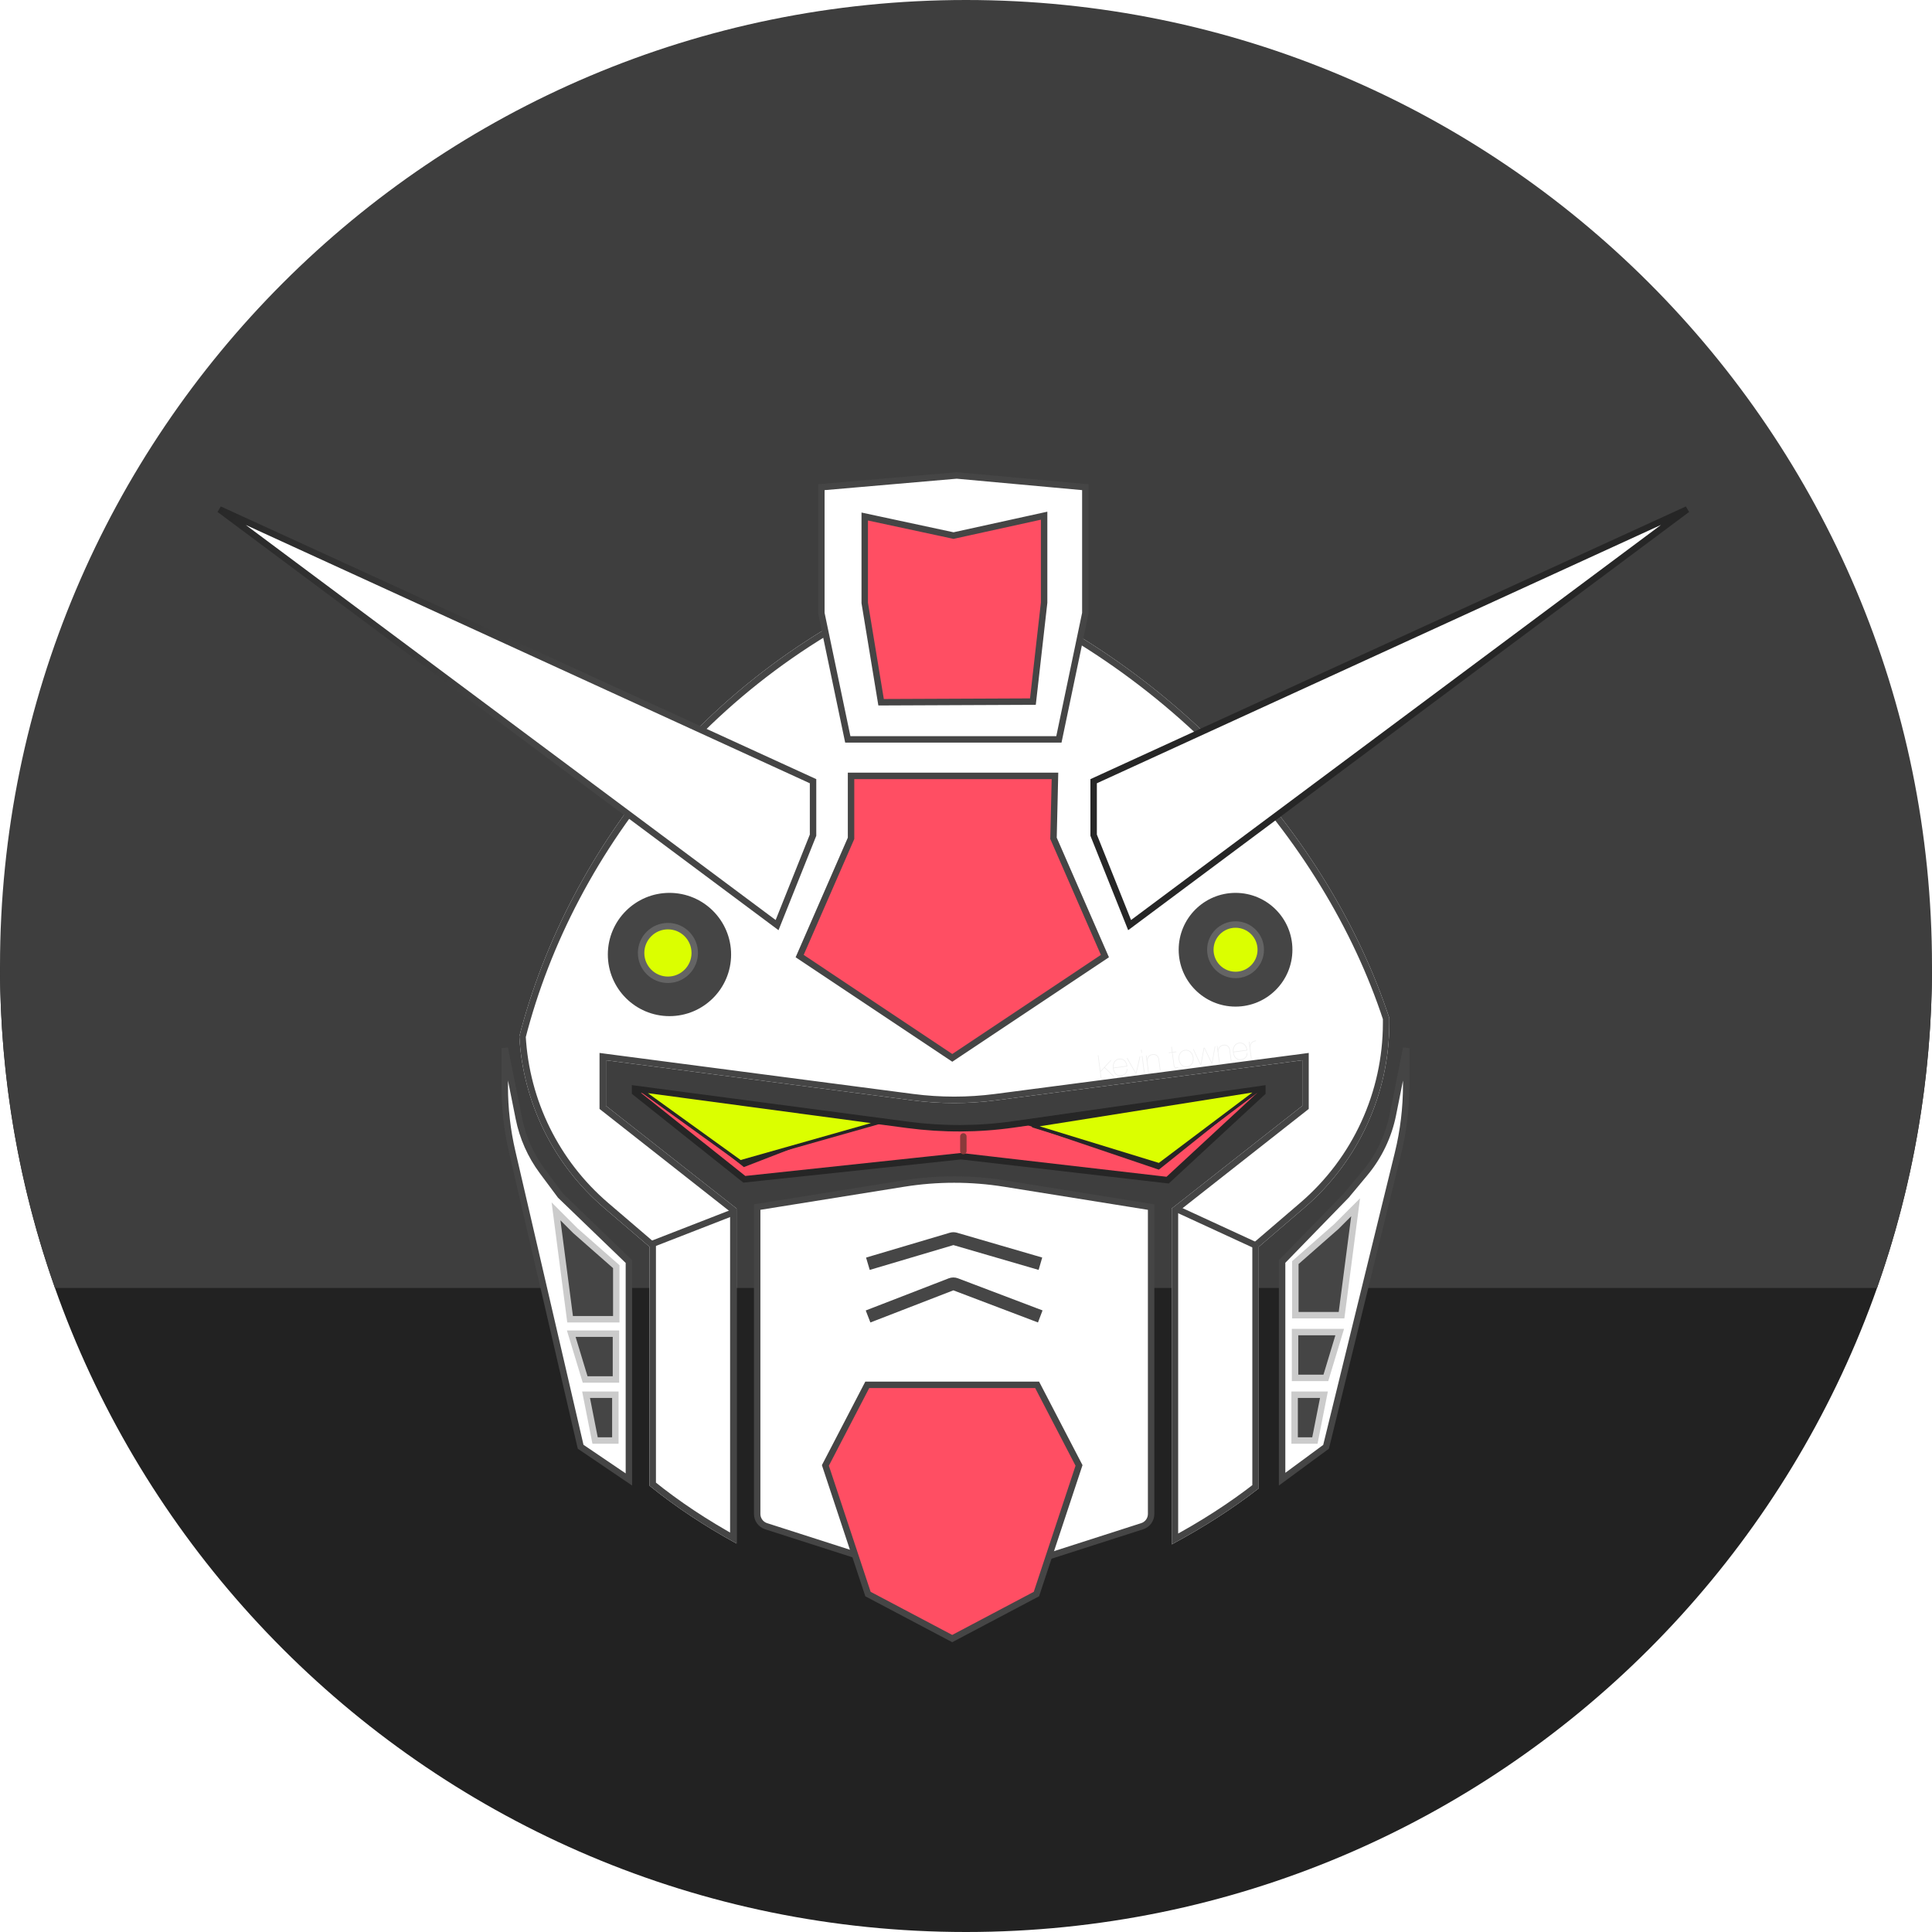
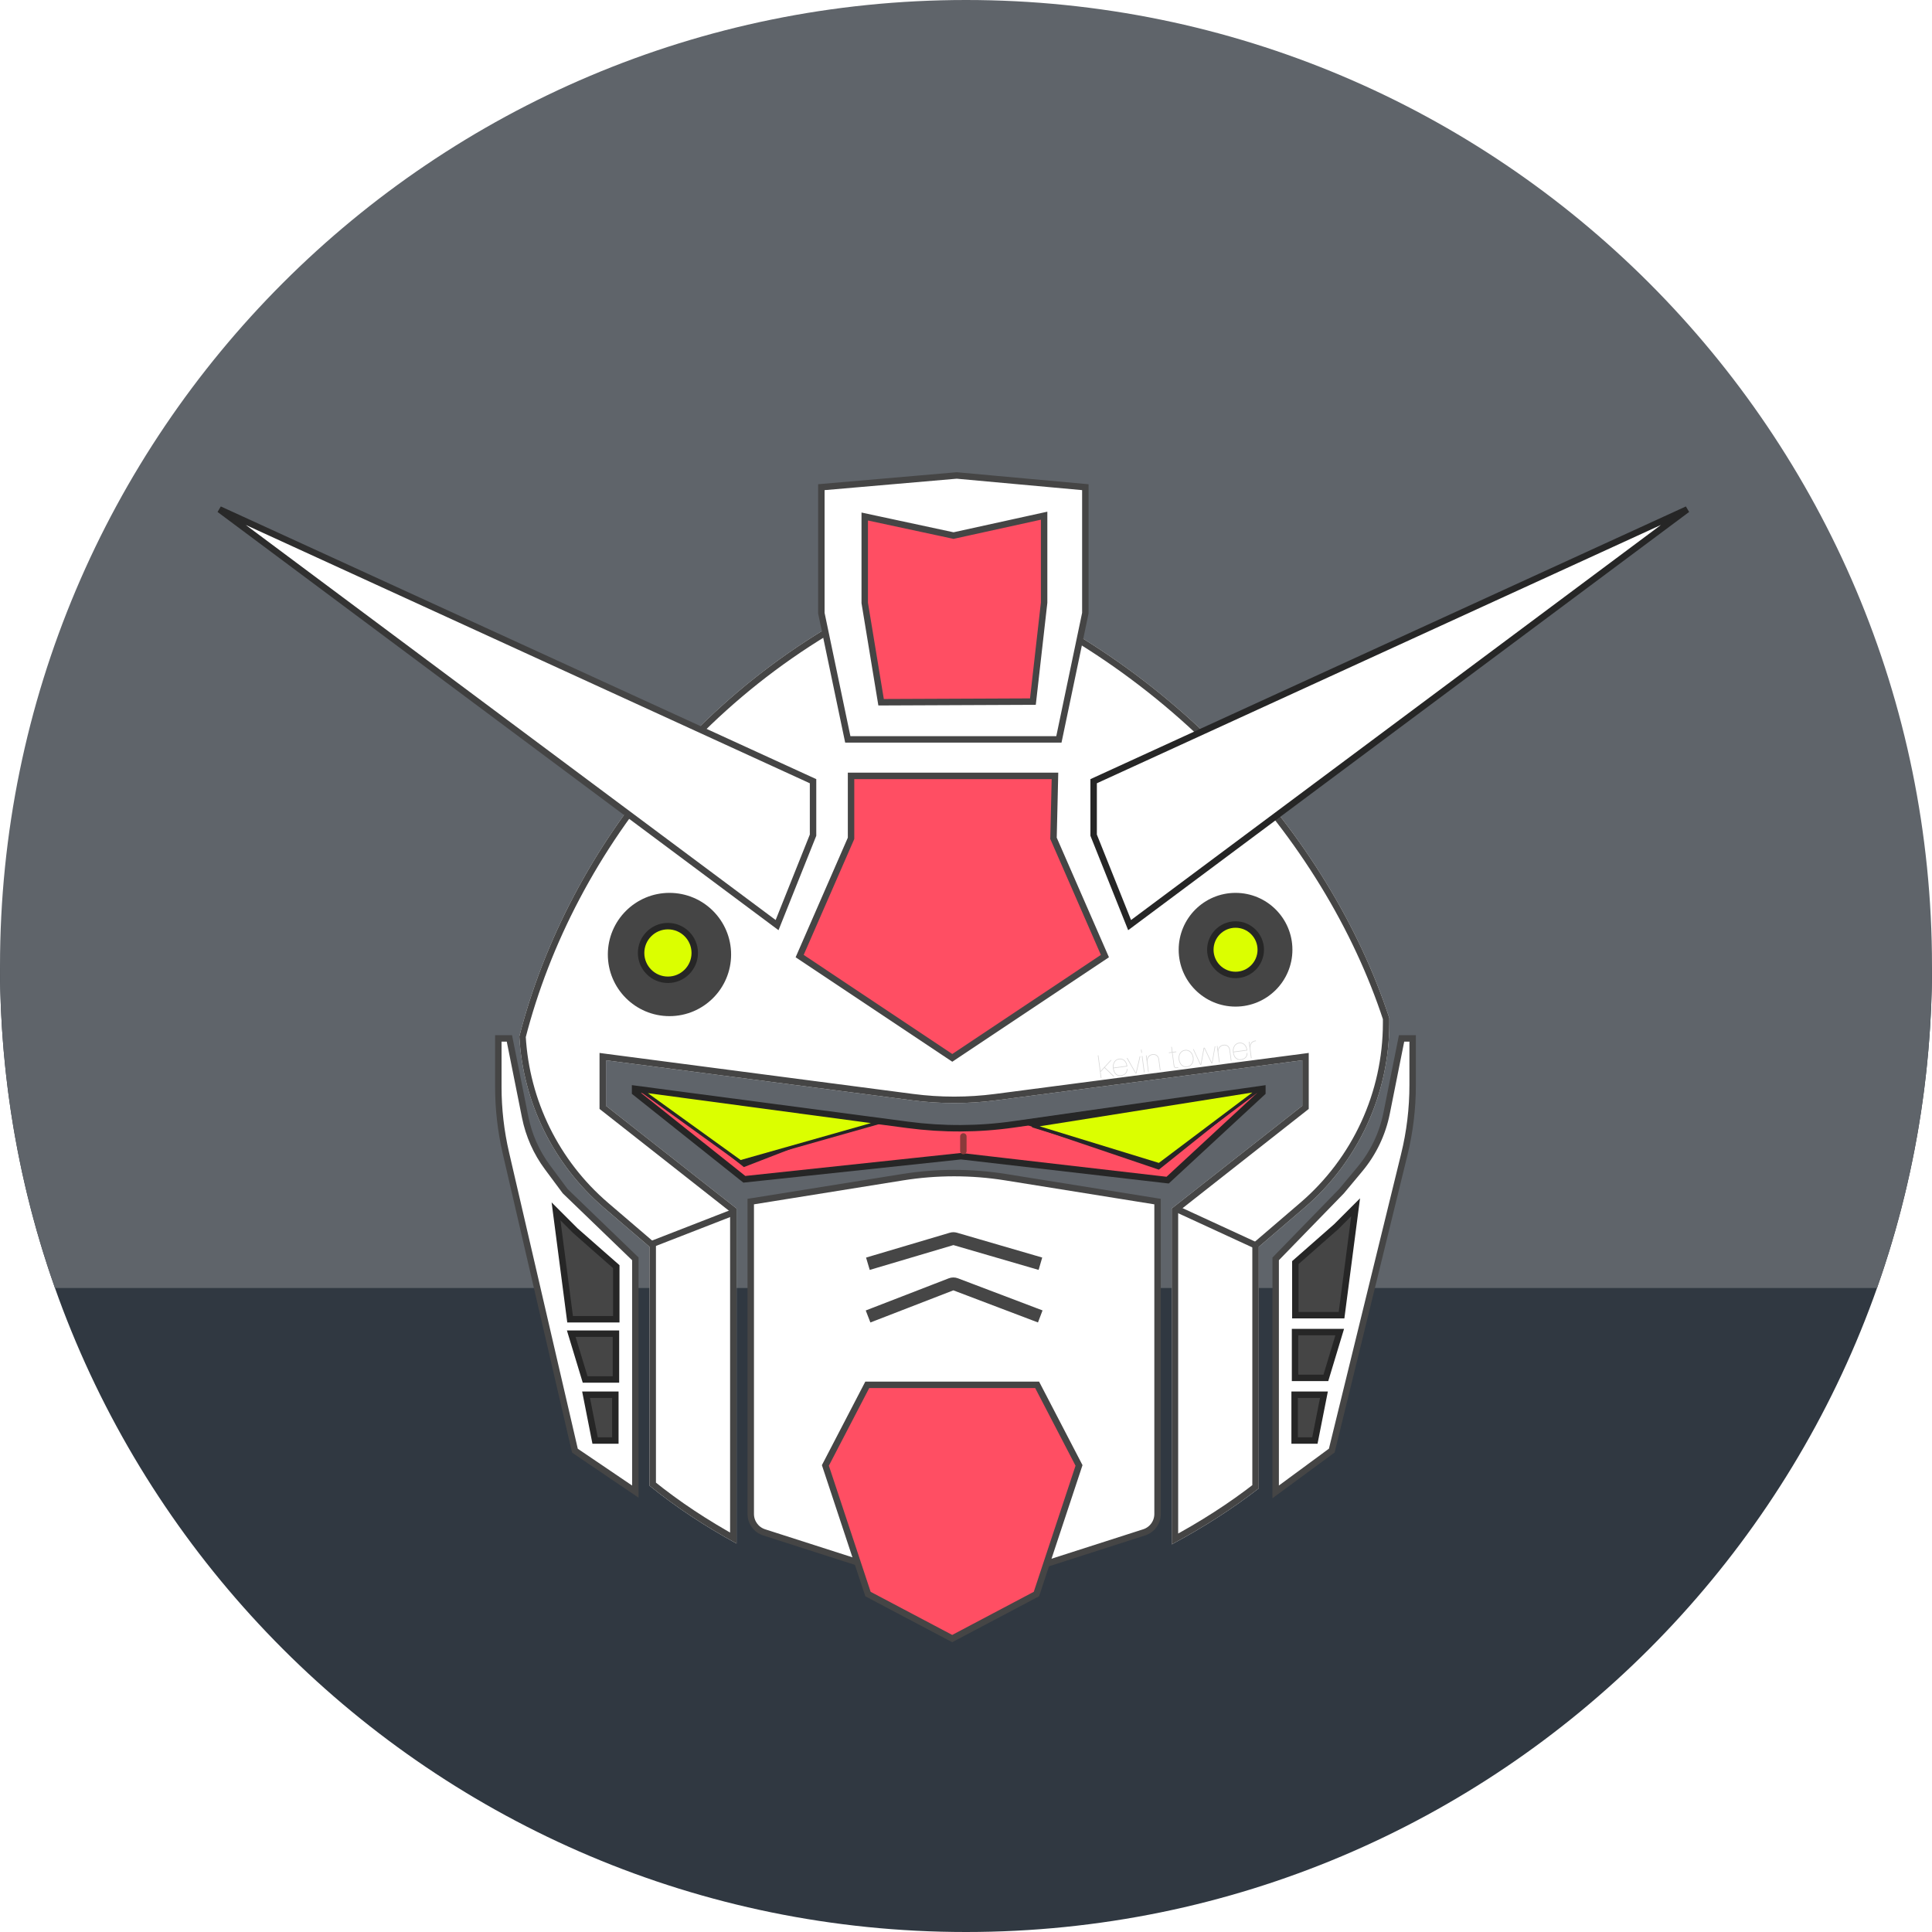
<svg xmlns="http://www.w3.org/2000/svg" width="60" height="60" viewBox="0 0 60 60" fill="none">
  <rect width="60" height="60" fill="white" />
-   <path fill-rule="evenodd" clip-rule="evenodd" d="M30 60C46.569 60 60 46.569 60 30H0C0 46.569 13.431 60 30 60Z" fill="#222222" />
-   <path fill-rule="evenodd" clip-rule="evenodd" d="M58.293 40C59.398 36.872 60 33.506 60 30C60 13.431 46.569 0 30 0C13.431 0 0 13.431 0 30C0 33.506 0.602 36.872 1.707 40H58.293Z" fill="#3E3E3E" />
+   <path fill-rule="evenodd" clip-rule="evenodd" d="M30 60C46.569 60 60 46.569 60 30H0C0 46.569 13.431 60 30 60Z" fill="#303841" />
+   <path fill-rule="evenodd" clip-rule="evenodd" d="M58.293 40C59.398 36.872 60 33.506 60 30C60 13.431 46.569 0 30 0C13.431 0 0 13.431 0 30C0 33.506 0.602 36.872 1.707 40H58.293Z" fill="#5F646A" />
  <mask id="path-3-inside-1" fill="white">
    <path fill-rule="evenodd" clip-rule="evenodd" d="M43.147 31.618V31.771C43.147 33.977 42.183 36.072 40.508 37.508L39.092 38.722V45.672V46.222C38.289 46.847 37.388 47.427 36.389 47.962V37.531L40.444 34.342V32.928L30.928 34.172C30.067 34.285 29.196 34.285 28.335 34.172L18.819 32.928V34.342L22.874 37.531V47.936C21.868 47.385 20.967 46.786 20.171 46.14V45.671V38.72L18.755 37.507C17.186 36.162 16.241 34.238 16.128 32.187C17.634 26.32 22.186 20.361 29.361 17.752C36.303 20.277 41.281 25.938 43.147 31.618Z" />
  </mask>
  <path fill-rule="evenodd" clip-rule="evenodd" d="M43.147 31.618V31.771C43.147 33.977 42.183 36.072 40.508 37.508L39.092 38.722V45.672V46.222C38.289 46.847 37.388 47.427 36.389 47.962V37.531L40.444 34.342V32.928L30.928 34.172C30.067 34.285 29.196 34.285 28.335 34.172L18.819 32.928V34.342L22.874 37.531V47.936C21.868 47.385 20.967 46.786 20.171 46.14V45.671V38.72L18.755 37.507C17.186 36.162 16.241 34.238 16.128 32.187C17.634 26.32 22.186 20.361 29.361 17.752C36.303 20.277 41.281 25.938 43.147 31.618Z" fill="white" />
  <path d="M43.147 31.618H43.347V31.586L43.337 31.555L43.147 31.618ZM40.508 37.508L40.378 37.356L40.378 37.356L40.508 37.508ZM39.092 38.722L38.962 38.57L38.892 38.63V38.722H39.092ZM39.092 46.222L39.215 46.38L39.292 46.32V46.222H39.092ZM36.389 47.962H36.189V48.297L36.484 48.139L36.389 47.962ZM36.389 37.531L36.266 37.373L36.189 37.434V37.531H36.389ZM40.444 34.342L40.568 34.499L40.644 34.439V34.342H40.444ZM40.444 32.928H40.644V32.7L40.418 32.73L40.444 32.928ZM30.928 34.172L30.902 33.974L30.902 33.974L30.928 34.172ZM28.335 34.172L28.309 34.371L28.309 34.371L28.335 34.172ZM18.819 32.928L18.845 32.73L18.619 32.7V32.928H18.819ZM18.819 34.342H18.619V34.439L18.696 34.499L18.819 34.342ZM22.874 37.531H23.074V37.434L22.997 37.373L22.874 37.531ZM22.874 47.936L22.778 48.111L23.074 48.273V47.936H22.874ZM20.171 46.14H19.971V46.235L20.045 46.295L20.171 46.14ZM20.171 38.72H20.371V38.628L20.301 38.568L20.171 38.72ZM18.755 37.507L18.625 37.658L18.625 37.658L18.755 37.507ZM16.128 32.187L15.934 32.138L15.926 32.168L15.928 32.199L16.128 32.187ZM29.361 17.752L29.429 17.564L29.361 17.539L29.292 17.564L29.361 17.752ZM42.947 31.618V31.771H43.347V31.618H42.947ZM42.947 31.771C42.947 33.918 42.009 35.959 40.378 37.356L40.639 37.66C42.358 36.186 43.347 34.035 43.347 31.771H42.947ZM40.378 37.356L38.962 38.57L39.223 38.873L40.639 37.66L40.378 37.356ZM38.892 38.722V45.672H39.292V38.722H38.892ZM38.892 45.672V46.222H39.292V45.672H38.892ZM38.969 46.064C38.176 46.682 37.285 47.256 36.295 47.786L36.484 48.139C37.491 47.599 38.402 47.013 39.215 46.38L38.969 46.064ZM36.589 47.962V37.531H36.189V47.962H36.589ZM36.513 37.688L40.568 34.499L40.32 34.185L36.266 37.373L36.513 37.688ZM40.644 34.342V32.928H40.244V34.342H40.644ZM40.418 32.73L30.902 33.974L30.954 34.371L40.47 33.126L40.418 32.73ZM30.902 33.974C30.059 34.084 29.204 34.084 28.361 33.974L28.309 34.371C29.187 34.486 30.076 34.486 30.954 34.371L30.902 33.974ZM28.361 33.974L18.845 32.73L18.793 33.126L28.309 34.371L28.361 33.974ZM18.619 32.928V34.342H19.019V32.928H18.619ZM18.696 34.499L22.75 37.688L22.997 37.373L18.943 34.185L18.696 34.499ZM22.674 37.531V47.936H23.074V37.531H22.674ZM22.97 47.76C21.973 47.214 21.083 46.623 20.297 45.985L20.045 46.295C20.851 46.95 21.762 47.555 22.778 48.111L22.97 47.76ZM20.371 46.14V45.671H19.971V46.14H20.371ZM20.371 45.671V38.72H19.971V45.671H20.371ZM20.301 38.568L18.885 37.355L18.625 37.658L20.041 38.872L20.301 38.568ZM18.885 37.355C17.358 36.046 16.438 34.173 16.327 32.176L15.928 32.199C16.044 34.304 17.015 36.278 18.625 37.658L18.885 37.355ZM16.321 32.237C17.813 26.428 22.322 20.524 29.429 17.94L29.292 17.564C22.05 20.198 17.455 26.212 15.934 32.138L16.321 32.237ZM29.292 17.94C36.176 20.443 41.11 26.057 42.957 31.68L43.337 31.555C41.453 25.818 36.431 20.11 29.429 17.564L29.292 17.94Z" fill="#454545" mask="url(#path-3-inside-1)" />
-   <path d="M31.201 36.757L35.749 37.487V47.017C35.749 47.191 35.637 47.345 35.471 47.398L29.632 49.273L23.793 47.398C23.627 47.345 23.515 47.191 23.515 47.017V37.487L28.063 36.757C29.102 36.59 30.162 36.59 31.201 36.757Z" fill="white" stroke="#454545" stroke-width="0.2" />
+   <path d="M23.399 37.303L23.315 37.316V37.401V47.017C23.315 47.278 23.483 47.509 23.732 47.589L29.601 49.473L29.632 49.483L29.663 49.473L35.532 47.589C35.781 47.509 35.949 47.278 35.949 47.017V37.401V37.316L35.865 37.303L31.233 36.559C30.172 36.389 29.092 36.389 28.031 36.559L23.399 37.303Z" fill="white" stroke="#454545" stroke-width="0.2" />
  <path d="M32.209 43.007L33.51 45.51L32.187 49.505L29.572 50.887L26.956 49.505L25.633 45.51L26.934 43.007L29.572 43.007L32.209 43.007Z" fill="#FF4E63" stroke="#454545" stroke-width="0.2" />
  <path d="M27.145 39.19L29.551 38.476C29.587 38.465 29.627 38.465 29.663 38.475L32.119 39.19" stroke="#464646" stroke-width="0.4" stroke-linecap="square" />
  <path d="M27.145 40.812L29.536 39.886C29.582 39.869 29.633 39.868 29.679 39.886L32.119 40.812" stroke="#464646" stroke-width="0.4" stroke-linecap="square" />
-   <path d="M17.397 37.119L17.402 37.126L17.407 37.132L19.531 39.179V45.946L18.032 44.93L15.906 35.762C15.753 35.103 15.676 34.428 15.676 33.752V32.548L16.113 34.731C16.232 35.326 16.481 35.886 16.842 36.373L17.397 37.119Z" fill="white" stroke="#454545" stroke-width="0.2" />
-   <path d="M18.172 42.841L17.741 41.419H19.129V42.841H18.172Z" fill="#454545" stroke="#CBCBCB" stroke-width="0.2" />
-   <path d="M17.705 40.971L17.268 37.62L17.871 38.223L17.871 38.223L17.876 38.227L18.524 38.797L19.139 39.337V40.971H17.705Z" fill="#454545" stroke="#CBCBCB" stroke-width="0.2" />
-   <path d="M18.481 44.737L18.201 43.315H19.11V44.737H18.481Z" fill="#454545" stroke="#CBCBCB" stroke-width="0.2" />
-   <path d="M41.814 37.123L41.814 37.124L41.809 37.129L39.817 39.177V45.937L41.182 44.932L43.416 35.813C43.586 35.12 43.671 34.409 43.671 33.695V32.548L43.258 34.615C43.124 35.286 42.824 35.912 42.386 36.437L41.814 37.123Z" fill="white" stroke="#454545" stroke-width="0.2" />
-   <path d="M41.176 42.791L41.606 41.369H40.219V42.791H41.176Z" fill="#454545" stroke="#CBCBCB" stroke-width="0.2" />
-   <path d="M41.663 40.844L42.1 37.493L41.497 38.096L41.497 38.096L41.492 38.1L40.228 39.211V40.844H41.663Z" fill="#454545" stroke="#CBCBCB" stroke-width="0.2" />
-   <path d="M40.835 44.737L41.116 43.315H40.206V44.737H40.835Z" fill="#454545" stroke="#CBCBCB" stroke-width="0.2" />
+   <path d="M19.731 39.136V39.094L19.7 39.065L17.552 36.993L17.003 36.254C16.659 35.791 16.422 35.258 16.309 34.692L15.836 32.329L15.82 32.249H15.738H15.576H15.476V32.349V33.752C15.476 34.444 15.555 35.133 15.711 35.807L17.846 45.013L17.855 45.051L17.887 45.074L19.574 46.217L19.731 46.323V46.135V39.136Z" fill="white" stroke="#454545" stroke-width="0.2" />
+   <path d="M18.172 42.841L17.741 41.419H19.129V42.841H18.172Z" fill="#454545" stroke="#262626" stroke-width="0.2" />
+   <path d="M17.705 40.971L17.268 37.62L17.871 38.223L17.871 38.223L17.876 38.227L18.524 38.797L19.139 39.337V40.971H17.705Z" fill="#454545" stroke="#262626" stroke-width="0.2" />
+   <path d="M18.481 44.737L18.201 43.315H19.11V44.737H18.481Z" fill="#454545" stroke="#262626" stroke-width="0.2" />
+   <path d="M39.617 39.136V39.096L39.645 39.067L41.663 36.992L42.233 36.309C42.649 35.809 42.934 35.214 43.062 34.576L43.511 32.329L43.527 32.249H43.609H43.771H43.871V32.349V33.695C43.871 34.425 43.784 35.152 43.61 35.86L41.368 45.014L41.359 45.05L41.33 45.071L39.776 46.215L39.617 46.332V46.135V39.136Z" fill="white" stroke="#454545" stroke-width="0.2" />
+   <path d="M41.176 42.791L41.606 41.369H40.219V42.791H41.176Z" fill="#454545" stroke="#262626" stroke-width="0.2" />
+   <path d="M41.663 40.844L42.1 37.493L41.497 38.096L41.497 38.096L41.492 38.1L40.228 39.211V40.844H41.663Z" fill="#454545" stroke="#262626" stroke-width="0.2" />
+   <path d="M40.835 44.737L41.116 43.315H40.206V44.737H40.835Z" fill="#454545" stroke="#262626" stroke-width="0.2" />
  <circle cx="20.791" cy="29.643" r="1.914" fill="#454545" />
-   <circle cx="20.743" cy="29.595" r="0.833" fill="#DBFF00" stroke="#646464" stroke-width="0.2" />
+   <circle cx="20.743" cy="29.595" r="0.833" fill="#DBFF00" stroke="#262626" stroke-width="0.2" />
  <circle cx="38.371" cy="29.495" r="1.766" fill="#454545" />
-   <circle cx="38.371" cy="29.495" r="0.783" fill="#DBFF00" stroke="#646464" stroke-width="0.2" />
+   <circle cx="38.371" cy="29.495" r="0.783" fill="#DBFF00" stroke="#262626" stroke-width="0.2" />
  <path d="M29.855 35.908L29.844 35.907L29.833 35.908L23.116 36.624L19.723 33.922V33.814L28.194 34.934C29.289 35.079 30.398 35.074 31.491 34.917L39.204 33.816L39.204 33.927L36.262 36.65L29.855 35.908Z" fill="#FF4E63" stroke="#262626" stroke-width="0.2" />
  <path d="M20.021 33.794L27.019 34.727L23.102 36.245L20.021 33.794Z" fill="#262626" />
  <path d="M39.234 33.727L31.806 34.908L35.989 36.325L39.234 33.727Z" fill="#262626" />
  <path d="M22.992 36.08L19.93 33.873L27.292 34.861L22.992 36.08Z" fill="#DBFF00" stroke="#262626" stroke-width="0.1" />
  <path d="M35.999 36.17L39.084 33.848L32.067 34.963L35.999 36.17Z" fill="#DBFF00" stroke="#262626" stroke-width="0.1" />
  <line x1="29.918" y1="35.293" x2="29.918" y2="35.746" stroke="#893A3A" stroke-width="0.2" stroke-linecap="round" />
-   <path d="M26.43 24.096L29.574 24.096L32.763 24.096L32.718 26.012L32.717 26.034L32.726 26.054L34.314 29.692L29.574 32.853L24.834 29.692L26.422 26.054L26.43 26.035V26.014V24.096Z" fill="#FF4E63" stroke="#454545" stroke-width="0.2" />
+   <path d="M26.43 26.014V24.096L29.574 24.096L32.763 24.096L32.718 26.012L32.717 26.034L32.726 26.054L34.314 29.692L29.574 32.853L24.834 29.692L26.422 26.054L26.43 26.035V26.014Z" fill="#FF4E63" stroke="#454545" stroke-width="0.2" />
  <path d="M25.25 25.937L24.133 28.73L6.816 15.819L25.25 24.261L25.25 25.937Z" fill="white" stroke="url(#paint0_linear)" stroke-width="0.2" />
  <path d="M33.964 25.937L35.081 28.73L52.398 15.819L33.964 24.261L33.964 25.937Z" fill="white" stroke="url(#paint1_linear)" stroke-width="0.2" />
-   <path d="M33.706 19.041L32.885 22.963H26.329L25.508 19.041V15.13L29.712 14.766L33.706 15.13V19.041Z" fill="white" stroke="#454545" stroke-width="0.2" />
+   <path d="M25.508 19.041V15.13L29.712 14.766L33.706 15.13V19.041L32.885 22.963H26.329L25.508 19.041Z" fill="white" stroke="#454545" stroke-width="0.2" />
  <path d="M26.855 18.725L26.855 16.041L29.591 16.628L29.613 16.633L29.635 16.628L32.426 16.015L32.426 18.716L32.078 21.789L27.363 21.809L26.855 18.725Z" fill="#FF4E63" stroke="#454545" stroke-width="0.2" stroke-linecap="round" />
  <path d="M20.3 38.614L22.7 37.68" stroke="#454545" stroke-width="0.2" stroke-linecap="square" />
  <path d="M38.86 38.614L36.66 37.6" stroke="#454545" stroke-width="0.2" stroke-linecap="square" />
-   <path d="M34.181 33.289L34.299 33.163L34.578 33.432L34.604 33.428L34.312 33.147L34.52 32.921L34.491 32.925L34.178 33.264L34.113 32.774L34.093 32.776L34.187 33.484L34.207 33.481L34.181 33.289ZM34.584 33.176L35.011 33.119C35.007 33.084 34.999 33.051 34.986 33.02C34.974 32.988 34.957 32.961 34.935 32.939C34.914 32.916 34.888 32.899 34.857 32.888C34.826 32.876 34.791 32.873 34.752 32.878C34.723 32.882 34.696 32.892 34.671 32.907C34.645 32.923 34.624 32.943 34.606 32.969C34.589 32.995 34.576 33.024 34.568 33.059C34.56 33.094 34.558 33.132 34.564 33.175C34.569 33.212 34.578 33.247 34.591 33.279C34.604 33.31 34.621 33.337 34.642 33.359C34.663 33.38 34.688 33.396 34.718 33.405C34.748 33.415 34.783 33.417 34.822 33.411C34.88 33.403 34.927 33.38 34.962 33.343C34.998 33.304 35.015 33.255 35.014 33.194L34.995 33.197C34.993 33.254 34.977 33.3 34.945 33.333C34.914 33.365 34.871 33.385 34.818 33.392C34.782 33.397 34.75 33.395 34.723 33.386C34.696 33.376 34.674 33.362 34.655 33.342C34.636 33.322 34.621 33.298 34.609 33.27C34.598 33.242 34.59 33.21 34.584 33.176ZM34.988 33.102L34.582 33.156C34.579 33.12 34.581 33.087 34.589 33.057C34.596 33.027 34.608 33.001 34.623 32.979C34.638 32.956 34.657 32.938 34.68 32.924C34.703 32.91 34.728 32.902 34.756 32.898C34.789 32.894 34.819 32.896 34.846 32.905C34.873 32.914 34.896 32.927 34.915 32.946C34.935 32.965 34.951 32.988 34.963 33.016C34.976 33.042 34.984 33.071 34.988 33.102ZM35.394 32.805L35.277 33.319L35.275 33.319L35.013 32.856L34.99 32.859L35.267 33.34L35.292 33.337L35.416 32.802L35.394 32.805ZM35.466 32.696L35.453 32.595L35.433 32.598L35.446 32.698L35.466 32.696ZM35.547 33.303L35.479 32.794L35.459 32.796L35.527 33.306L35.547 33.303ZM35.588 32.779L35.656 33.289L35.675 33.286L35.637 32.998C35.633 32.969 35.634 32.941 35.638 32.915C35.643 32.888 35.651 32.864 35.664 32.843C35.677 32.821 35.694 32.803 35.716 32.788C35.738 32.773 35.764 32.764 35.794 32.76C35.816 32.757 35.837 32.758 35.857 32.761C35.877 32.765 35.896 32.773 35.912 32.784C35.929 32.796 35.944 32.811 35.955 32.831C35.966 32.851 35.974 32.875 35.978 32.905L36.022 33.24L36.042 33.237L35.997 32.899C35.993 32.87 35.985 32.844 35.973 32.823C35.961 32.801 35.946 32.783 35.928 32.77C35.91 32.757 35.889 32.747 35.865 32.742C35.843 32.737 35.818 32.736 35.791 32.74C35.766 32.743 35.744 32.75 35.724 32.76C35.705 32.769 35.688 32.781 35.674 32.796C35.66 32.811 35.649 32.827 35.641 32.845C35.633 32.863 35.628 32.882 35.626 32.902L35.624 32.902L35.608 32.776L35.588 32.779ZM36.416 32.689L36.532 32.674L36.529 32.654L36.414 32.669L36.392 32.509L36.373 32.511L36.394 32.672L36.301 32.684L36.303 32.704L36.397 32.692L36.449 33.086C36.454 33.123 36.465 33.147 36.483 33.158C36.501 33.169 36.522 33.173 36.545 33.17C36.56 33.168 36.571 33.167 36.576 33.165C36.581 33.164 36.587 33.162 36.593 33.161L36.591 33.141C36.587 33.143 36.582 33.145 36.574 33.146C36.566 33.147 36.557 33.149 36.547 33.15C36.539 33.151 36.532 33.152 36.523 33.152C36.515 33.152 36.508 33.149 36.5 33.145C36.493 33.141 36.486 33.133 36.48 33.123C36.475 33.113 36.471 33.099 36.468 33.08L36.416 32.689ZM36.625 32.9C36.621 32.869 36.621 32.837 36.626 32.806C36.631 32.776 36.641 32.748 36.656 32.723C36.671 32.697 36.69 32.676 36.714 32.659C36.739 32.641 36.768 32.63 36.803 32.626C36.836 32.621 36.867 32.624 36.895 32.635C36.923 32.645 36.948 32.66 36.968 32.681C36.989 32.701 37.006 32.726 37.019 32.754C37.032 32.783 37.041 32.813 37.045 32.845C37.049 32.877 37.048 32.909 37.043 32.94C37.039 32.971 37.029 32.999 37.014 33.024C36.999 33.049 36.98 33.07 36.955 33.088C36.931 33.104 36.902 33.115 36.868 33.119C36.834 33.124 36.803 33.121 36.775 33.112C36.747 33.101 36.723 33.086 36.702 33.066C36.681 33.045 36.664 33.02 36.651 32.992C36.638 32.963 36.63 32.933 36.625 32.9ZM36.606 32.903C36.61 32.938 36.62 32.971 36.634 33.002C36.648 33.033 36.666 33.059 36.689 33.081C36.712 33.102 36.739 33.119 36.769 33.13C36.799 33.14 36.833 33.143 36.87 33.138C36.908 33.133 36.94 33.122 36.966 33.103C36.993 33.085 37.014 33.062 37.03 33.035C37.046 33.008 37.057 32.978 37.063 32.945C37.069 32.911 37.069 32.877 37.065 32.842C37.06 32.807 37.05 32.774 37.036 32.744C37.022 32.713 37.004 32.686 36.98 32.664C36.958 32.643 36.932 32.626 36.901 32.616C36.871 32.604 36.837 32.601 36.8 32.606C36.762 32.611 36.73 32.623 36.704 32.642C36.678 32.66 36.656 32.683 36.639 32.71C36.623 32.737 36.613 32.767 36.607 32.801C36.601 32.834 36.601 32.868 36.606 32.903ZM37.725 32.495L37.636 33.005L37.634 33.005L37.412 32.536L37.381 32.541L37.289 33.051L37.287 33.051L37.07 32.582L37.051 32.584L37.276 33.073L37.304 33.069L37.399 32.559L37.401 32.558L37.624 33.027L37.65 33.023L37.745 32.492L37.725 32.495ZM37.791 32.486L37.859 32.996L37.879 32.993L37.84 32.705C37.837 32.676 37.837 32.648 37.841 32.622C37.846 32.595 37.855 32.571 37.867 32.55C37.88 32.528 37.898 32.51 37.919 32.495C37.941 32.48 37.967 32.471 37.997 32.467C38.019 32.464 38.04 32.464 38.06 32.468C38.081 32.472 38.099 32.479 38.116 32.491C38.133 32.502 38.147 32.518 38.158 32.538C38.169 32.557 38.177 32.582 38.181 32.612L38.226 32.947L38.245 32.944L38.2 32.606C38.197 32.576 38.188 32.551 38.176 32.53C38.164 32.508 38.149 32.49 38.131 32.477C38.113 32.464 38.092 32.454 38.069 32.449C38.046 32.444 38.021 32.443 37.995 32.447C37.97 32.45 37.947 32.457 37.928 32.467C37.908 32.476 37.891 32.488 37.877 32.503C37.864 32.517 37.853 32.534 37.844 32.552C37.837 32.569 37.832 32.589 37.83 32.609L37.828 32.609L37.811 32.483L37.791 32.486ZM38.311 32.68L38.737 32.623C38.734 32.588 38.726 32.555 38.713 32.524C38.701 32.492 38.684 32.465 38.662 32.443C38.641 32.42 38.615 32.403 38.584 32.392C38.553 32.38 38.518 32.377 38.478 32.383C38.45 32.386 38.423 32.396 38.398 32.411C38.372 32.427 38.351 32.448 38.333 32.474C38.316 32.499 38.303 32.529 38.295 32.563C38.286 32.598 38.285 32.637 38.291 32.679C38.296 32.717 38.305 32.751 38.318 32.783C38.331 32.815 38.348 32.841 38.369 32.863C38.39 32.885 38.415 32.9 38.445 32.91C38.475 32.919 38.51 32.921 38.549 32.915C38.607 32.907 38.654 32.884 38.69 32.847C38.725 32.809 38.742 32.759 38.741 32.699L38.722 32.701C38.721 32.759 38.704 32.804 38.672 32.837C38.641 32.869 38.598 32.889 38.545 32.896C38.508 32.901 38.477 32.899 38.45 32.89C38.423 32.88 38.401 32.866 38.382 32.846C38.363 32.827 38.348 32.803 38.336 32.775C38.325 32.746 38.316 32.715 38.311 32.68ZM38.715 32.606L38.309 32.66C38.306 32.624 38.308 32.592 38.316 32.562C38.323 32.532 38.334 32.506 38.35 32.483C38.365 32.461 38.385 32.442 38.407 32.428C38.43 32.415 38.455 32.406 38.483 32.402C38.516 32.398 38.546 32.4 38.573 32.409C38.599 32.418 38.623 32.432 38.642 32.451C38.662 32.469 38.678 32.492 38.69 32.52C38.703 32.546 38.711 32.575 38.715 32.606ZM38.87 32.861L38.832 32.573C38.828 32.545 38.828 32.517 38.833 32.49C38.837 32.462 38.846 32.438 38.86 32.416C38.874 32.393 38.893 32.374 38.916 32.36C38.94 32.344 38.97 32.335 39.005 32.333L39.003 32.313C38.972 32.316 38.946 32.323 38.924 32.333C38.902 32.344 38.884 32.356 38.869 32.371C38.855 32.386 38.843 32.402 38.836 32.421C38.828 32.439 38.823 32.457 38.821 32.477L38.819 32.477L38.802 32.352L38.782 32.354L38.85 32.864L38.87 32.861Z" fill="#EEEEEE" />
+   <path d="M34.181 33.289L34.299 33.163L34.578 33.432L34.604 33.428L34.312 33.147L34.52 32.921L34.491 32.925L34.178 33.264L34.113 32.774L34.093 32.776L34.187 33.484L34.207 33.481L34.181 33.289ZM34.584 33.176L35.011 33.119C35.007 33.084 34.999 33.051 34.986 33.02C34.974 32.988 34.957 32.961 34.935 32.939C34.914 32.916 34.888 32.899 34.857 32.888C34.826 32.876 34.791 32.873 34.752 32.878C34.723 32.882 34.696 32.892 34.671 32.907C34.645 32.923 34.624 32.943 34.606 32.969C34.589 32.995 34.576 33.024 34.568 33.059C34.56 33.094 34.558 33.132 34.564 33.175C34.569 33.212 34.578 33.247 34.591 33.279C34.604 33.31 34.621 33.337 34.642 33.359C34.663 33.38 34.688 33.396 34.718 33.405C34.748 33.415 34.783 33.417 34.822 33.411C34.88 33.403 34.927 33.38 34.962 33.343C34.998 33.304 35.015 33.255 35.014 33.194L34.995 33.197C34.993 33.254 34.977 33.3 34.945 33.333C34.914 33.365 34.871 33.385 34.818 33.392C34.782 33.397 34.75 33.395 34.723 33.386C34.696 33.376 34.674 33.362 34.655 33.342C34.636 33.322 34.621 33.298 34.609 33.27C34.598 33.242 34.59 33.21 34.584 33.176ZM34.988 33.102L34.582 33.156C34.579 33.12 34.581 33.087 34.589 33.057C34.596 33.027 34.608 33.001 34.623 32.979C34.638 32.956 34.657 32.938 34.68 32.924C34.703 32.91 34.728 32.902 34.756 32.898C34.789 32.894 34.819 32.896 34.846 32.905C34.873 32.914 34.896 32.927 34.915 32.946C34.935 32.965 34.951 32.988 34.963 33.016C34.976 33.042 34.984 33.071 34.988 33.102ZM35.394 32.805L35.277 33.319L35.275 33.319L35.013 32.856L34.99 32.859L35.267 33.34L35.292 33.337L35.416 32.802L35.394 32.805ZM35.466 32.696L35.453 32.595L35.433 32.598L35.446 32.698L35.466 32.696ZM35.547 33.303L35.479 32.794L35.459 32.796L35.527 33.306L35.547 33.303ZM35.588 32.779L35.656 33.289L35.675 33.286L35.637 32.998C35.633 32.969 35.634 32.941 35.638 32.915C35.643 32.888 35.651 32.864 35.664 32.843C35.677 32.821 35.694 32.803 35.716 32.788C35.738 32.773 35.764 32.764 35.794 32.76C35.816 32.757 35.837 32.758 35.857 32.761C35.877 32.765 35.896 32.773 35.912 32.784C35.929 32.796 35.944 32.811 35.955 32.831C35.966 32.851 35.974 32.875 35.978 32.905L36.022 33.24L36.042 33.237L35.997 32.899C35.993 32.87 35.985 32.844 35.973 32.823C35.961 32.801 35.946 32.783 35.928 32.77C35.91 32.757 35.889 32.747 35.865 32.742C35.843 32.737 35.818 32.736 35.791 32.74C35.766 32.743 35.744 32.75 35.724 32.76C35.705 32.769 35.688 32.781 35.674 32.796C35.66 32.811 35.649 32.827 35.641 32.845C35.633 32.863 35.628 32.882 35.626 32.902L35.624 32.902L35.608 32.776L35.588 32.779ZM36.416 32.689L36.532 32.674L36.529 32.654L36.414 32.669L36.392 32.509L36.373 32.511L36.394 32.672L36.301 32.684L36.303 32.704L36.397 32.692L36.449 33.086C36.454 33.123 36.465 33.147 36.483 33.158C36.501 33.169 36.522 33.173 36.545 33.17C36.56 33.168 36.571 33.167 36.576 33.165C36.581 33.164 36.587 33.162 36.593 33.161L36.591 33.141C36.587 33.143 36.582 33.145 36.574 33.146C36.566 33.147 36.557 33.149 36.547 33.15C36.539 33.151 36.532 33.152 36.523 33.152C36.515 33.152 36.508 33.149 36.5 33.145C36.493 33.141 36.486 33.133 36.48 33.123C36.475 33.113 36.471 33.099 36.468 33.08L36.416 32.689ZM36.625 32.9C36.621 32.869 36.621 32.837 36.626 32.806C36.631 32.776 36.641 32.748 36.656 32.723C36.671 32.697 36.69 32.676 36.714 32.659C36.739 32.641 36.768 32.63 36.803 32.626C36.836 32.621 36.867 32.624 36.895 32.635C36.923 32.645 36.948 32.66 36.968 32.681C36.989 32.701 37.006 32.726 37.019 32.754C37.032 32.783 37.041 32.813 37.045 32.845C37.049 32.877 37.048 32.909 37.043 32.94C37.039 32.971 37.029 32.999 37.014 33.024C36.999 33.049 36.98 33.07 36.955 33.088C36.931 33.104 36.902 33.115 36.868 33.119C36.834 33.124 36.803 33.121 36.775 33.112C36.747 33.101 36.723 33.086 36.702 33.066C36.681 33.045 36.664 33.02 36.651 32.992C36.638 32.963 36.63 32.933 36.625 32.9ZM36.606 32.903C36.61 32.938 36.62 32.971 36.634 33.002C36.648 33.033 36.666 33.059 36.689 33.081C36.712 33.102 36.739 33.119 36.769 33.13C36.799 33.14 36.833 33.143 36.87 33.138C36.908 33.133 36.94 33.122 36.966 33.103C36.993 33.085 37.014 33.062 37.03 33.035C37.046 33.008 37.057 32.978 37.063 32.945C37.069 32.911 37.069 32.877 37.065 32.842C37.06 32.807 37.05 32.774 37.036 32.744C37.022 32.713 37.004 32.686 36.98 32.664C36.958 32.643 36.932 32.626 36.901 32.616C36.871 32.604 36.837 32.601 36.8 32.606C36.762 32.611 36.73 32.623 36.704 32.642C36.678 32.66 36.656 32.683 36.639 32.71C36.623 32.737 36.613 32.767 36.607 32.801C36.601 32.834 36.601 32.868 36.606 32.903ZM37.725 32.495L37.636 33.005L37.634 33.005L37.412 32.536L37.381 32.541L37.289 33.051L37.287 33.051L37.07 32.582L37.051 32.584L37.276 33.073L37.304 33.069L37.399 32.559L37.401 32.558L37.624 33.027L37.65 33.023L37.745 32.492L37.725 32.495ZM37.791 32.486L37.859 32.996L37.879 32.993L37.84 32.705C37.837 32.676 37.837 32.648 37.841 32.622C37.846 32.595 37.855 32.571 37.867 32.55C37.88 32.528 37.898 32.51 37.919 32.495C37.941 32.48 37.967 32.471 37.997 32.467C38.019 32.464 38.04 32.464 38.06 32.468C38.081 32.472 38.099 32.479 38.116 32.491C38.133 32.502 38.147 32.518 38.158 32.538C38.169 32.557 38.177 32.582 38.181 32.612L38.226 32.947L38.245 32.944L38.2 32.606C38.197 32.576 38.188 32.551 38.176 32.53C38.164 32.508 38.149 32.49 38.131 32.477C38.113 32.464 38.092 32.454 38.069 32.449C38.046 32.444 38.021 32.443 37.995 32.447C37.97 32.45 37.947 32.457 37.928 32.467C37.908 32.476 37.891 32.488 37.877 32.503C37.864 32.517 37.853 32.534 37.844 32.552C37.837 32.569 37.832 32.589 37.83 32.609L37.828 32.609L37.811 32.483L37.791 32.486ZM38.311 32.68L38.737 32.623C38.734 32.588 38.726 32.555 38.713 32.524C38.701 32.492 38.684 32.465 38.662 32.443C38.641 32.42 38.615 32.403 38.584 32.392C38.553 32.38 38.518 32.377 38.478 32.383C38.45 32.386 38.423 32.396 38.398 32.411C38.372 32.427 38.351 32.448 38.333 32.474C38.316 32.499 38.303 32.529 38.295 32.563C38.286 32.598 38.285 32.637 38.291 32.679C38.296 32.717 38.305 32.751 38.318 32.783C38.331 32.815 38.348 32.841 38.369 32.863C38.39 32.885 38.415 32.9 38.445 32.91C38.475 32.919 38.51 32.921 38.549 32.915C38.607 32.907 38.654 32.884 38.69 32.847C38.725 32.809 38.742 32.759 38.741 32.699L38.722 32.701C38.721 32.759 38.704 32.804 38.672 32.837C38.641 32.869 38.598 32.889 38.545 32.896C38.508 32.901 38.477 32.899 38.45 32.89C38.423 32.88 38.401 32.866 38.382 32.846C38.363 32.827 38.348 32.803 38.336 32.775C38.325 32.746 38.316 32.715 38.311 32.68ZM38.715 32.606L38.309 32.66C38.306 32.624 38.308 32.592 38.316 32.562C38.323 32.532 38.334 32.506 38.35 32.483C38.365 32.461 38.385 32.442 38.407 32.428C38.43 32.415 38.455 32.406 38.483 32.402C38.516 32.398 38.546 32.4 38.573 32.409C38.599 32.418 38.623 32.432 38.642 32.451C38.662 32.469 38.678 32.492 38.69 32.52C38.703 32.546 38.711 32.575 38.715 32.606ZM38.87 32.861L38.832 32.573C38.828 32.545 38.828 32.517 38.833 32.49C38.837 32.462 38.846 32.438 38.86 32.416C38.874 32.393 38.893 32.374 38.916 32.36C38.94 32.344 38.97 32.335 39.005 32.333L39.003 32.313C38.972 32.316 38.946 32.323 38.924 32.333C38.902 32.344 38.884 32.356 38.869 32.371C38.855 32.386 38.843 32.402 38.836 32.421C38.828 32.439 38.823 32.457 38.821 32.477L38.819 32.477L38.802 32.352L38.782 32.354L38.85 32.864L38.87 32.861Z" fill="#D7D7D7" />
  <defs>
    <linearGradient id="paint0_linear" x1="8.724" y1="12.668" x2="24.397" y2="28.674" gradientUnits="userSpaceOnUse">
      <stop stop-color="#262626" />
      <stop offset="0.569" stop-color="#454545" />
    </linearGradient>
    <linearGradient id="paint1_linear" x1="50.49" y1="12.668" x2="34.817" y2="28.674" gradientUnits="userSpaceOnUse">
      <stop stop-color="#262626" />
      <stop offset="0.392" stop-color="#262626" />
    </linearGradient>
  </defs>
</svg>
